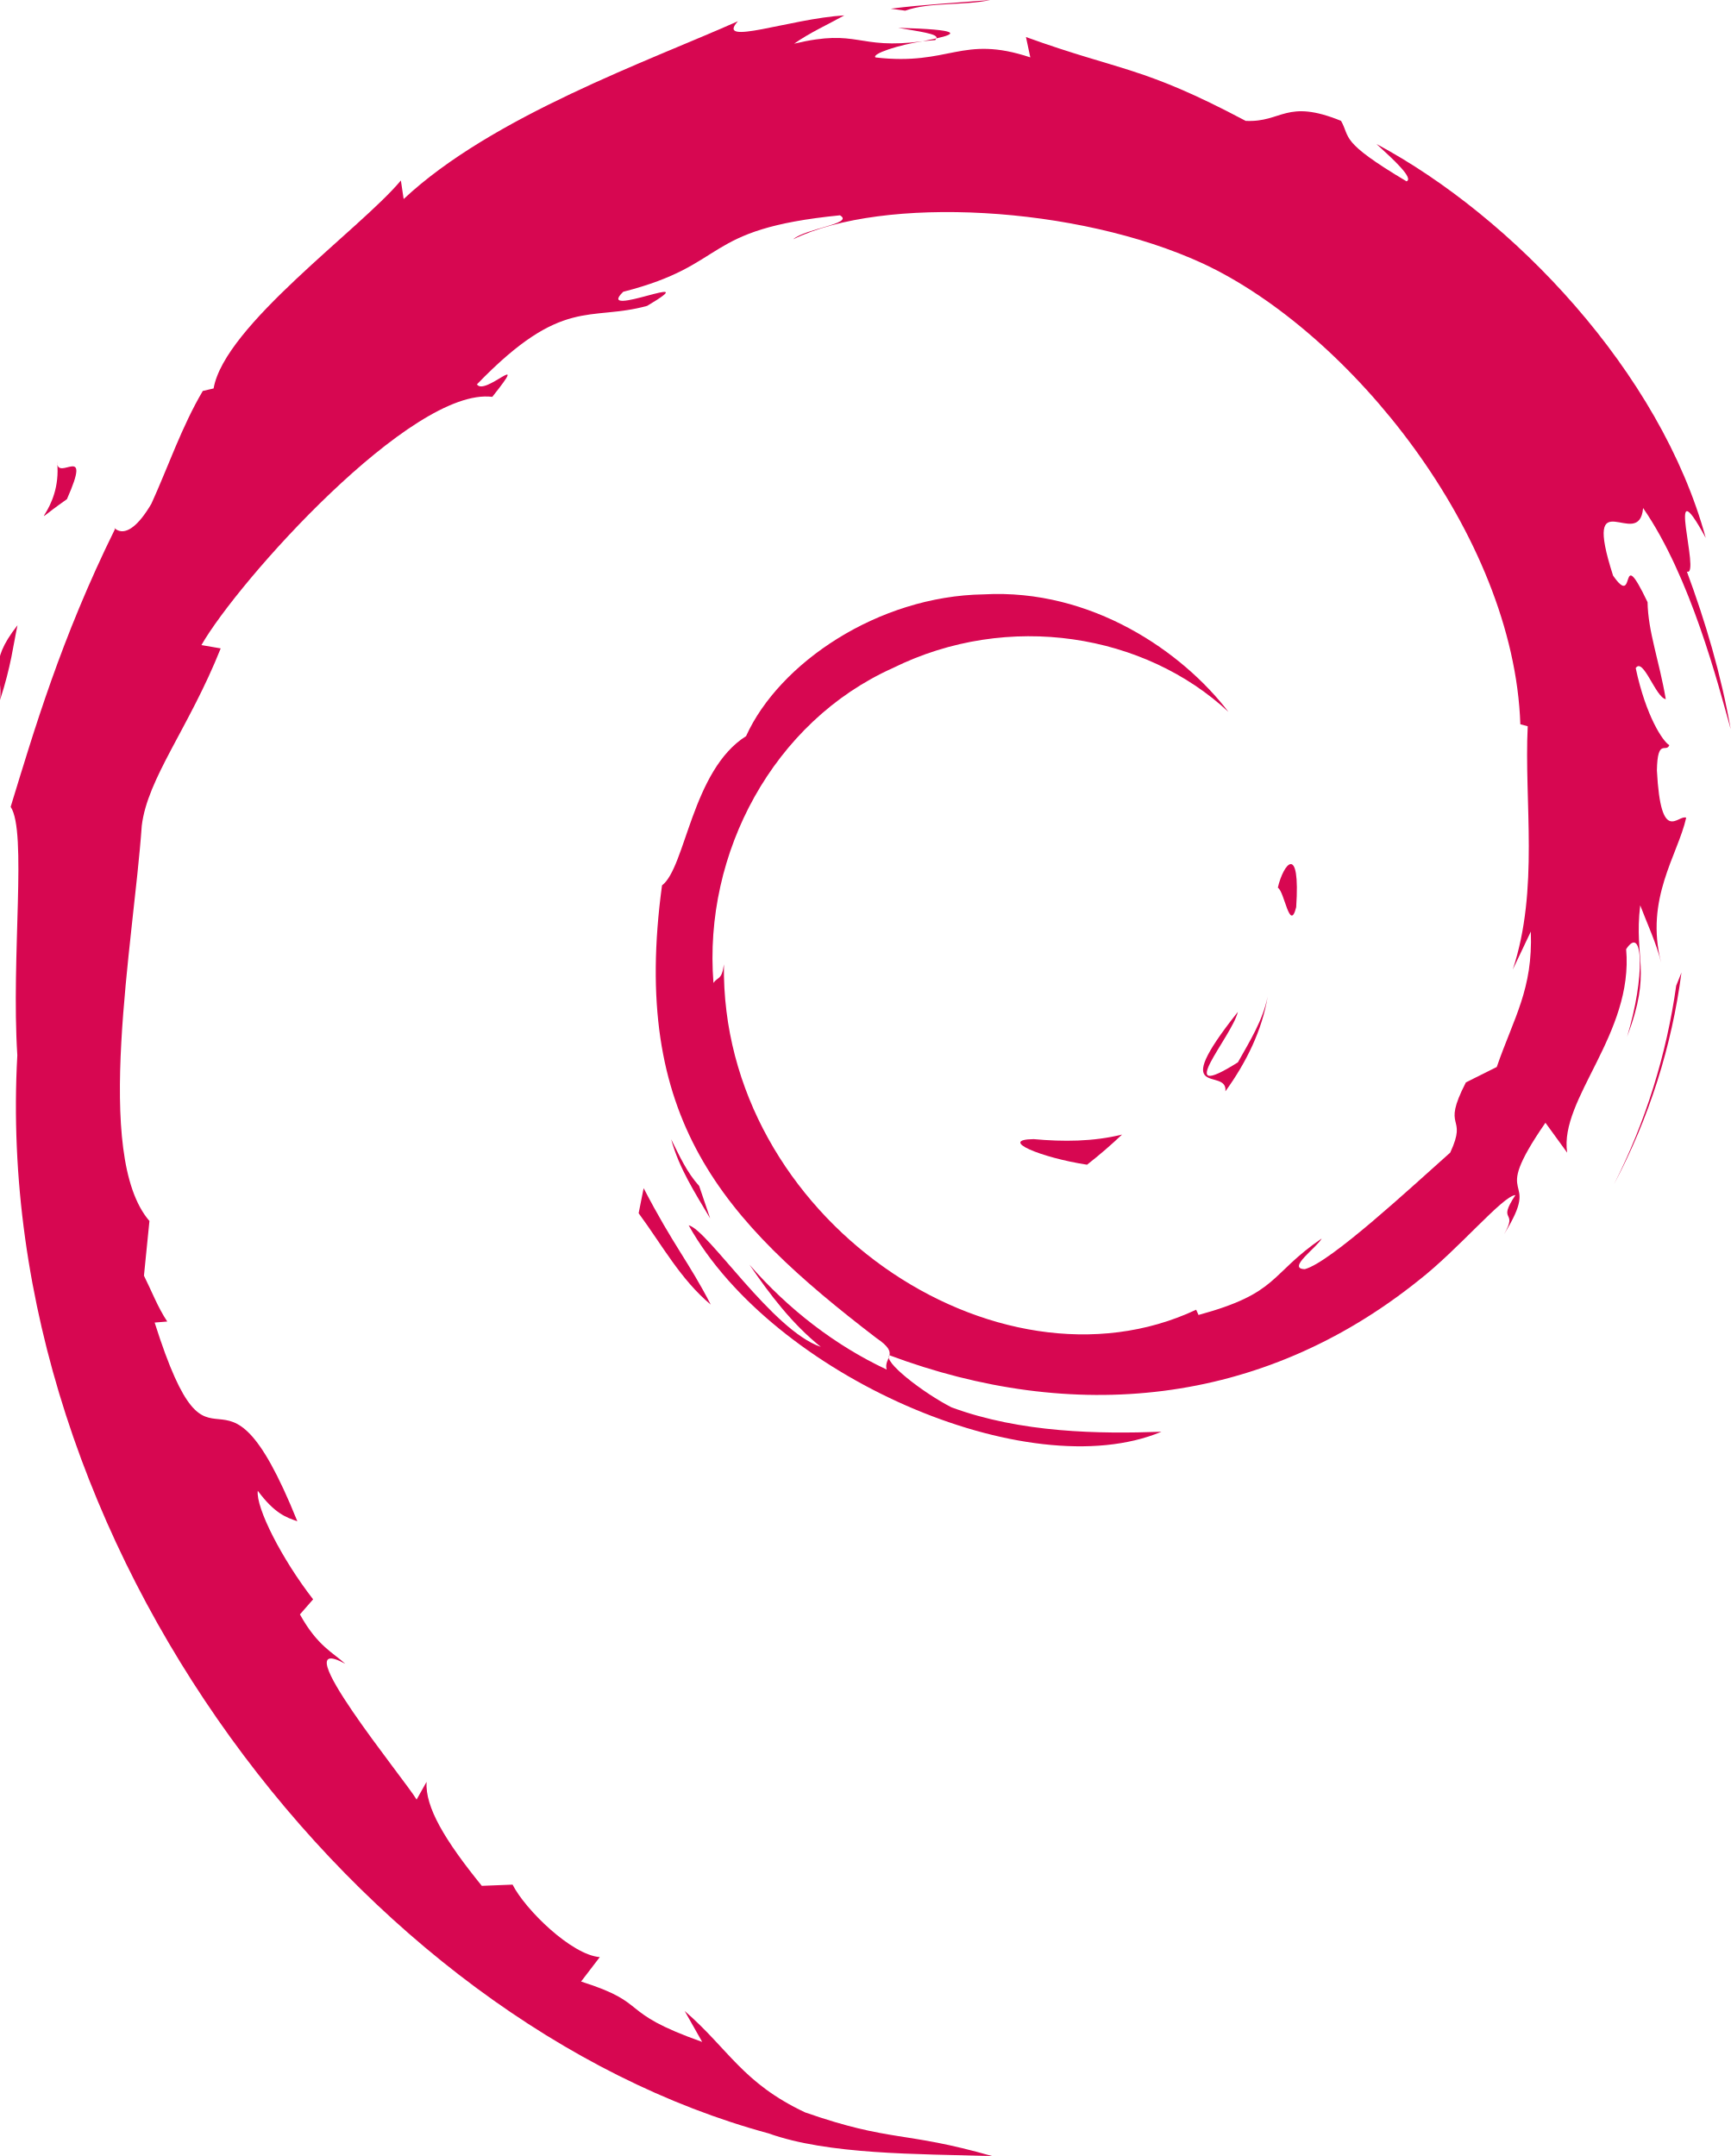
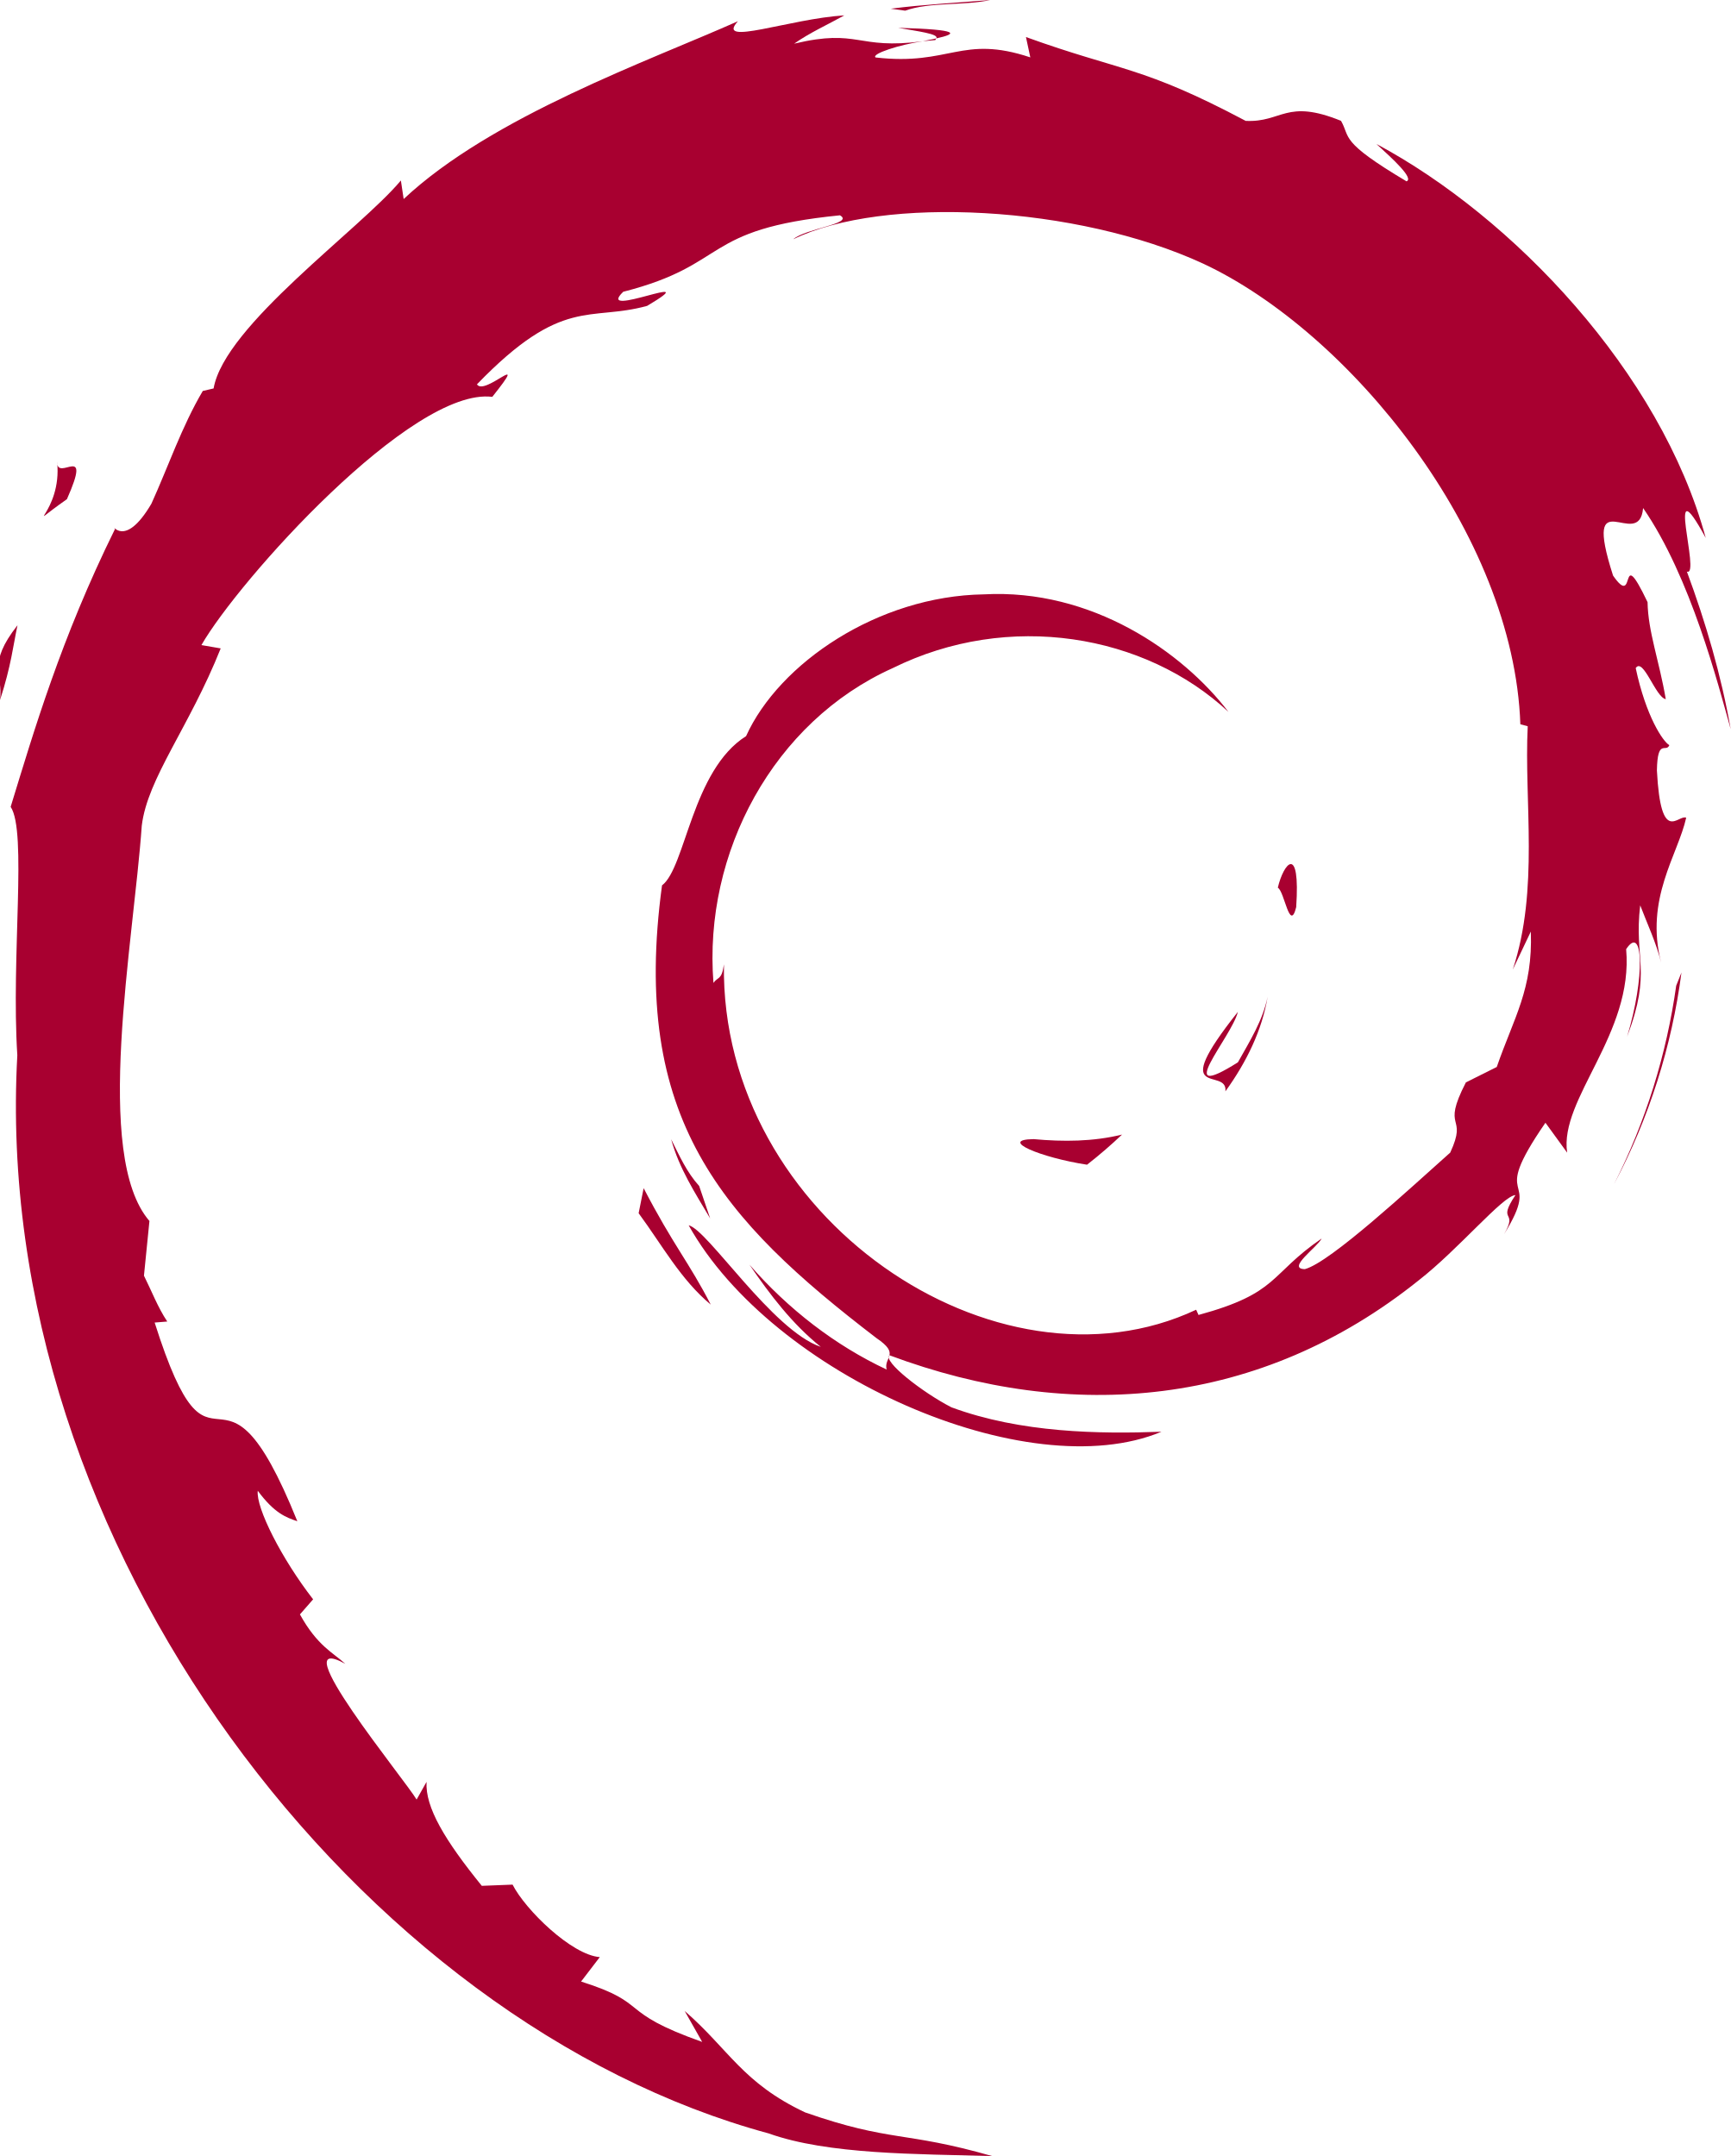
<svg xmlns="http://www.w3.org/2000/svg" width="87.041" height="108.445" viewBox="0 0 87.041 108.445" overflow="visible" enable-background="new 0 0 87.041 108.445" xml:space="preserve">
  <g id="Layer_1">
    <g>
-       <path fill="#D70751" d="M51.986,57.297c-1.797,0.025,0.34,0.926,2.686,1.287     c0.648-0.506,1.236-1.018,1.76-1.516C54.971,57.426,53.484,57.434,51.986,57.297" />
-       <path fill="#D70751" d="M61.631,54.893c1.07-1.477,1.85-3.094,2.125-4.766c-0.24,1.192-0.887,2.221-1.496,3.307     c-3.359,2.115-0.316-1.256-0.002-2.537C58.646,55.443,61.762,53.623,61.631,54.893" />
-       <path fill="#D70751" d="M65.191,45.629c0.217-3.236-0.637-2.213-0.924-0.978     C64.602,44.825,64.867,46.932,65.191,45.629" />
-       <path fill="#D70751" d="M45.172,1.399c0.959,0.172,2.072,0.304,1.916,0.533     C48.137,1.702,48.375,1.49,45.172,1.399" />
-       <path fill="#D70751" d="M47.088,1.932l-0.678,0.14l0.631-0.056L47.088,1.932" />
-       <path fill="#D70751" d="M76.992,46.856c0.107,2.906-0.85,4.316-1.713,6.812l-1.553,0.776     c-1.271,2.468,0.123,1.567-0.787,3.53c-1.984,1.764-6.021,5.52-7.313,5.863c-0.943-0.021,0.639-1.113,0.846-1.541     c-2.656,1.824-2.131,2.738-6.193,3.846l-0.119-0.264c-10.018,4.713-23.934-4.627-23.751-17.371     c-0.107,0.809-0.304,0.607-0.526,0.934c-0.517-6.557,3.028-13.143,9.007-15.832c5.848-2.895,12.704-1.707,16.893,2.197     c-2.301-3.014-6.881-6.209-12.309-5.91c-5.317,0.084-10.291,3.463-11.951,7.131c-2.724,1.715-3.04,6.611-4.227,7.507     C31.699,56.271,36.3,61.342,44.083,67.307c1.225,0.826,0.345,0.951,0.511,1.58c-2.586-1.211-4.954-3.039-6.901-5.277     c1.033,1.512,2.148,2.982,3.589,4.137c-2.438-0.826-5.695-5.908-6.646-6.115c4.203,7.525,17.052,13.197,23.78,10.383     c-3.113,0.115-7.068,0.064-10.566-1.229c-1.469-0.756-3.467-2.322-3.11-2.615c9.182,3.43,18.667,2.598,26.612-3.771     c2.021-1.574,4.229-4.252,4.867-4.289c-0.961,1.445,0.164,0.695-0.574,1.971c2.014-3.248-0.875-1.322,2.082-5.609l1.092,1.504     c-0.406-2.696,3.348-5.97,2.967-10.234c0.861-1.304,0.961,1.403,0.047,4.403c1.268-3.328,0.334-3.863,0.66-6.609     c0.352,0.923,0.814,1.904,1.051,2.878c-0.826-3.216,0.848-5.416,1.262-7.285c-0.408-0.181-1.275,1.422-1.473-2.377     c0.029-1.65,0.459-0.865,0.625-1.271c-0.324-0.186-1.174-1.451-1.691-3.877c0.375-0.57,1.002,1.478,1.512,1.562     c-0.328-1.929-0.893-3.4-0.916-4.88c-1.49-3.114-0.527,0.415-1.736-1.337c-1.586-4.947,1.316-1.148,1.512-3.396     c2.404,3.483,3.775,8.881,4.404,11.117c-0.48-2.726-1.256-5.367-2.203-7.922c0.73,0.307-1.176-5.609,0.949-1.691     c-2.27-8.352-9.715-16.156-16.564-19.818c0.838,0.767,1.896,1.73,1.516,1.881c-3.406-2.028-2.807-2.186-3.295-3.043     c-2.775-1.129-2.957,0.091-4.795,0.002c-5.23-2.774-6.238-2.479-11.051-4.217l0.219,1.023c-3.465-1.154-4.037,0.438-7.782,0.004     c-0.228-0.178,1.2-0.644,2.375-0.815c-3.35,0.442-3.193-0.66-6.471,0.122c0.808-0.567,1.662-0.942,2.524-1.424     c-2.732,0.166-6.522,1.59-5.352,0.295c-4.456,1.988-12.37,4.779-16.811,8.943l-0.14-0.933c-2.035,2.443-8.874,7.296-9.419,10.46     l-0.544,0.127c-1.059,1.793-1.744,3.825-2.584,5.67c-1.385,2.36-2.03,0.908-1.833,1.278c-2.724,5.523-4.077,10.164-5.246,13.97     c0.833,1.245,0.02,7.495,0.335,12.497c-1.368,24.704,17.338,48.69,37.785,54.228c2.997,1.072,7.454,1.031,11.245,1.141     c-4.473-1.279-5.051-0.678-9.408-2.197c-3.143-1.48-3.832-3.17-6.058-5.102l0.881,1.557c-4.366-1.545-2.539-1.912-6.091-3.037     l0.941-1.229c-1.415-0.107-3.748-2.385-4.386-3.646l-1.548,0.061c-1.86-2.295-2.851-3.949-2.779-5.23l-0.5,0.891     c-0.567-0.973-6.843-8.607-3.587-6.83c-0.605-0.553-1.409-0.9-2.281-2.484l0.663-0.758c-1.567-2.016-2.884-4.6-2.784-5.461     c0.836,1.129,1.416,1.34,1.99,1.533c-3.957-9.818-4.179-0.541-7.176-9.994l0.634-0.051c-0.486-0.732-0.781-1.527-1.172-2.307     l0.276-2.75C4.667,58.121,6.719,47.409,7.13,41.534c0.285-2.389,2.378-4.932,3.97-8.92l-0.97-0.167     c1.854-3.234,10.586-12.988,14.63-12.486c1.959-2.461-0.389-0.009-0.772-0.629c4.303-4.453,5.656-3.146,8.56-3.947     c3.132-1.859-2.688,0.725-1.203-0.709c5.414-1.383,3.837-3.144,10.9-3.846c0.745,0.424-1.729,0.655-2.35,1.205     c4.511-2.207,14.275-1.705,20.617,1.225c7.359,3.439,15.627,13.605,15.953,23.17l0.371,0.1     c-0.188,3.802,0.582,8.199-0.752,12.238L76.992,46.856" />
-       <path fill="#D70751" d="M32.372,59.764l-0.252,1.26c1.181,1.604,2.118,3.342,3.626,4.596     C34.661,63.502,33.855,62.627,32.372,59.764" />
-       <path fill="#D70751" d="M35.164,59.654c-0.625-0.691-0.995-1.523-1.409-2.352     c0.396,1.457,1.207,2.709,1.962,3.982L35.164,59.654" />
-       <path fill="#D70751" d="M84.568,48.916l-0.264,0.662c-0.484,3.438-1.529,6.84-3.131,9.994     C82.943,56.244,84.088,52.604,84.568,48.916" />
-       <path fill="#D70751" d="M45.527,0.537C46.742,0.092,48.514,0.293,49.803,0c-1.68,0.141-3.352,0.225-5.003,0.438     L45.527,0.537" />
-       <path fill="#D70751" d="M2.872,23.219c0.28,2.592-1.95,3.598,0.494,1.889     C4.676,22.157,2.854,24.293,2.872,23.219" />
-       <path fill="#D70751" d="M0,35.215c0.563-1.728,0.665-2.766,0.88-3.766C-0.676,33.438,0.164,33.862,0,35.215" />
+       <path fill="#A80030" d="M51.986,57.297c-1.797,0.025,0.34,0.926,2.686,1.287     c0.648-0.506,1.236-1.018,1.76-1.516C54.971,57.426,53.484,57.434,51.986,57.297" />
+       <path fill="#A80030" d="M61.631,54.893c1.07-1.477,1.85-3.094,2.125-4.766c-0.24,1.192-0.887,2.221-1.496,3.307     c-3.359,2.115-0.316-1.256-0.002-2.537C58.646,55.443,61.762,53.623,61.631,54.893" />
+       <path fill="#A80030" d="M65.191,45.629c0.217-3.236-0.637-2.213-0.924-0.978     C64.602,44.825,64.867,46.932,65.191,45.629" />
+       <path fill="#A80030" d="M45.172,1.399c0.959,0.172,2.072,0.304,1.916,0.533     C48.137,1.702,48.375,1.49,45.172,1.399" />
+       <path fill="#A80030" d="M47.088,1.932l-0.678,0.14l0.631-0.056L47.088,1.932" />
+       <path fill="#A80030" d="M76.992,46.856c0.107,2.906-0.85,4.316-1.713,6.812l-1.553,0.776     c-1.271,2.468,0.123,1.567-0.787,3.53c-1.984,1.764-6.021,5.52-7.313,5.863c-0.943-0.021,0.639-1.113,0.846-1.541     c-2.656,1.824-2.131,2.738-6.193,3.846l-0.119-0.264c-10.018,4.713-23.934-4.627-23.751-17.371     c-0.107,0.809-0.304,0.607-0.526,0.934c-0.517-6.557,3.028-13.143,9.007-15.832c5.848-2.895,12.704-1.707,16.893,2.197     c-2.301-3.014-6.881-6.209-12.309-5.91c-5.317,0.084-10.291,3.463-11.951,7.131c-2.724,1.715-3.04,6.611-4.227,7.507     C31.699,56.271,36.3,61.342,44.083,67.307c1.225,0.826,0.345,0.951,0.511,1.58c-2.586-1.211-4.954-3.039-6.901-5.277     c1.033,1.512,2.148,2.982,3.589,4.137c-2.438-0.826-5.695-5.908-6.646-6.115c4.203,7.525,17.052,13.197,23.78,10.383     c-3.113,0.115-7.068,0.064-10.566-1.229c-1.469-0.756-3.467-2.322-3.11-2.615c9.182,3.43,18.667,2.598,26.612-3.771     c2.021-1.574,4.229-4.252,4.867-4.289c-0.961,1.445,0.164,0.695-0.574,1.971c2.014-3.248-0.875-1.322,2.082-5.609l1.092,1.504     c-0.406-2.696,3.348-5.97,2.967-10.234c0.861-1.304,0.961,1.403,0.047,4.403c1.268-3.328,0.334-3.863,0.66-6.609     c0.352,0.923,0.814,1.904,1.051,2.878c-0.826-3.216,0.848-5.416,1.262-7.285c-0.408-0.181-1.275,1.422-1.473-2.377     c0.029-1.65,0.459-0.865,0.625-1.271c-0.324-0.186-1.174-1.451-1.691-3.877c0.375-0.57,1.002,1.478,1.512,1.562     c-0.328-1.929-0.893-3.4-0.916-4.88c-1.49-3.114-0.527,0.415-1.736-1.337c-1.586-4.947,1.316-1.148,1.512-3.396     c2.404,3.483,3.775,8.881,4.404,11.117c-0.48-2.726-1.256-5.367-2.203-7.922c0.73,0.307-1.176-5.609,0.949-1.691     c-2.27-8.352-9.715-16.156-16.564-19.818c0.838,0.767,1.896,1.73,1.516,1.881c-3.406-2.028-2.807-2.186-3.295-3.043     c-2.775-1.129-2.957,0.091-4.795,0.002c-5.23-2.774-6.238-2.479-11.051-4.217l0.219,1.023c-3.465-1.154-4.037,0.438-7.782,0.004     c-0.228-0.178,1.2-0.644,2.375-0.815c-3.35,0.442-3.193-0.66-6.471,0.122c0.808-0.567,1.662-0.942,2.524-1.424     c-2.732,0.166-6.522,1.59-5.352,0.295c-4.456,1.988-12.37,4.779-16.811,8.943l-0.14-0.933c-2.035,2.443-8.874,7.296-9.419,10.46     l-0.544,0.127c-1.059,1.793-1.744,3.825-2.584,5.67c-1.385,2.36-2.03,0.908-1.833,1.278c-2.724,5.523-4.077,10.164-5.246,13.97     c0.833,1.245,0.02,7.495,0.335,12.497c-1.368,24.704,17.338,48.69,37.785,54.228c2.997,1.072,7.454,1.031,11.245,1.141     c-4.473-1.279-5.051-0.678-9.408-2.197c-3.143-1.48-3.832-3.17-6.058-5.102l0.881,1.557c-4.366-1.545-2.539-1.912-6.091-3.037     l0.941-1.229c-1.415-0.107-3.748-2.385-4.386-3.646l-1.548,0.061c-1.86-2.295-2.851-3.949-2.779-5.23l-0.5,0.891     c-0.567-0.973-6.843-8.607-3.587-6.83c-0.605-0.553-1.409-0.9-2.281-2.484l0.663-0.758c-1.567-2.016-2.884-4.6-2.784-5.461     c0.836,1.129,1.416,1.34,1.99,1.533c-3.957-9.818-4.179-0.541-7.176-9.994l0.634-0.051c-0.486-0.732-0.781-1.527-1.172-2.307     l0.276-2.75C4.667,58.121,6.719,47.409,7.13,41.534c0.285-2.389,2.378-4.932,3.97-8.92l-0.97-0.167     c1.854-3.234,10.586-12.988,14.63-12.486c1.959-2.461-0.389-0.009-0.772-0.629c4.303-4.453,5.656-3.146,8.56-3.947     c3.132-1.859-2.688,0.725-1.203-0.709c5.414-1.383,3.837-3.144,10.9-3.846c0.745,0.424-1.729,0.655-2.35,1.205     c4.511-2.207,14.275-1.705,20.617,1.225c7.359,3.439,15.627,13.605,15.953,23.17l0.371,0.1     c-0.188,3.802,0.582,8.199-0.752,12.238L76.992,46.856" />
+       <path fill="#A80030" d="M32.372,59.764l-0.252,1.26c1.181,1.604,2.118,3.342,3.626,4.596     C34.661,63.502,33.855,62.627,32.372,59.764" />
+       <path fill="#A80030" d="M35.164,59.654c-0.625-0.691-0.995-1.523-1.409-2.352     c0.396,1.457,1.207,2.709,1.962,3.982L35.164,59.654" />
+       <path fill="#A80030" d="M84.568,48.916l-0.264,0.662c-0.484,3.438-1.529,6.84-3.131,9.994     C82.943,56.244,84.088,52.604,84.568,48.916" />
+       <path fill="#A80030" d="M45.527,0.537C46.742,0.092,48.514,0.293,49.803,0c-1.68,0.141-3.352,0.225-5.003,0.438     L45.527,0.537" />
+       <path fill="#A80030" d="M2.872,23.219c0.28,2.592-1.95,3.598,0.494,1.889     C4.676,22.157,2.854,24.293,2.872,23.219" />
+       <path fill="#A80030" d="M0,35.215c0.563-1.728,0.665-2.766,0.88-3.766C-0.676,33.438,0.164,33.862,0,35.215" />
    </g>
  </g>
</svg>
